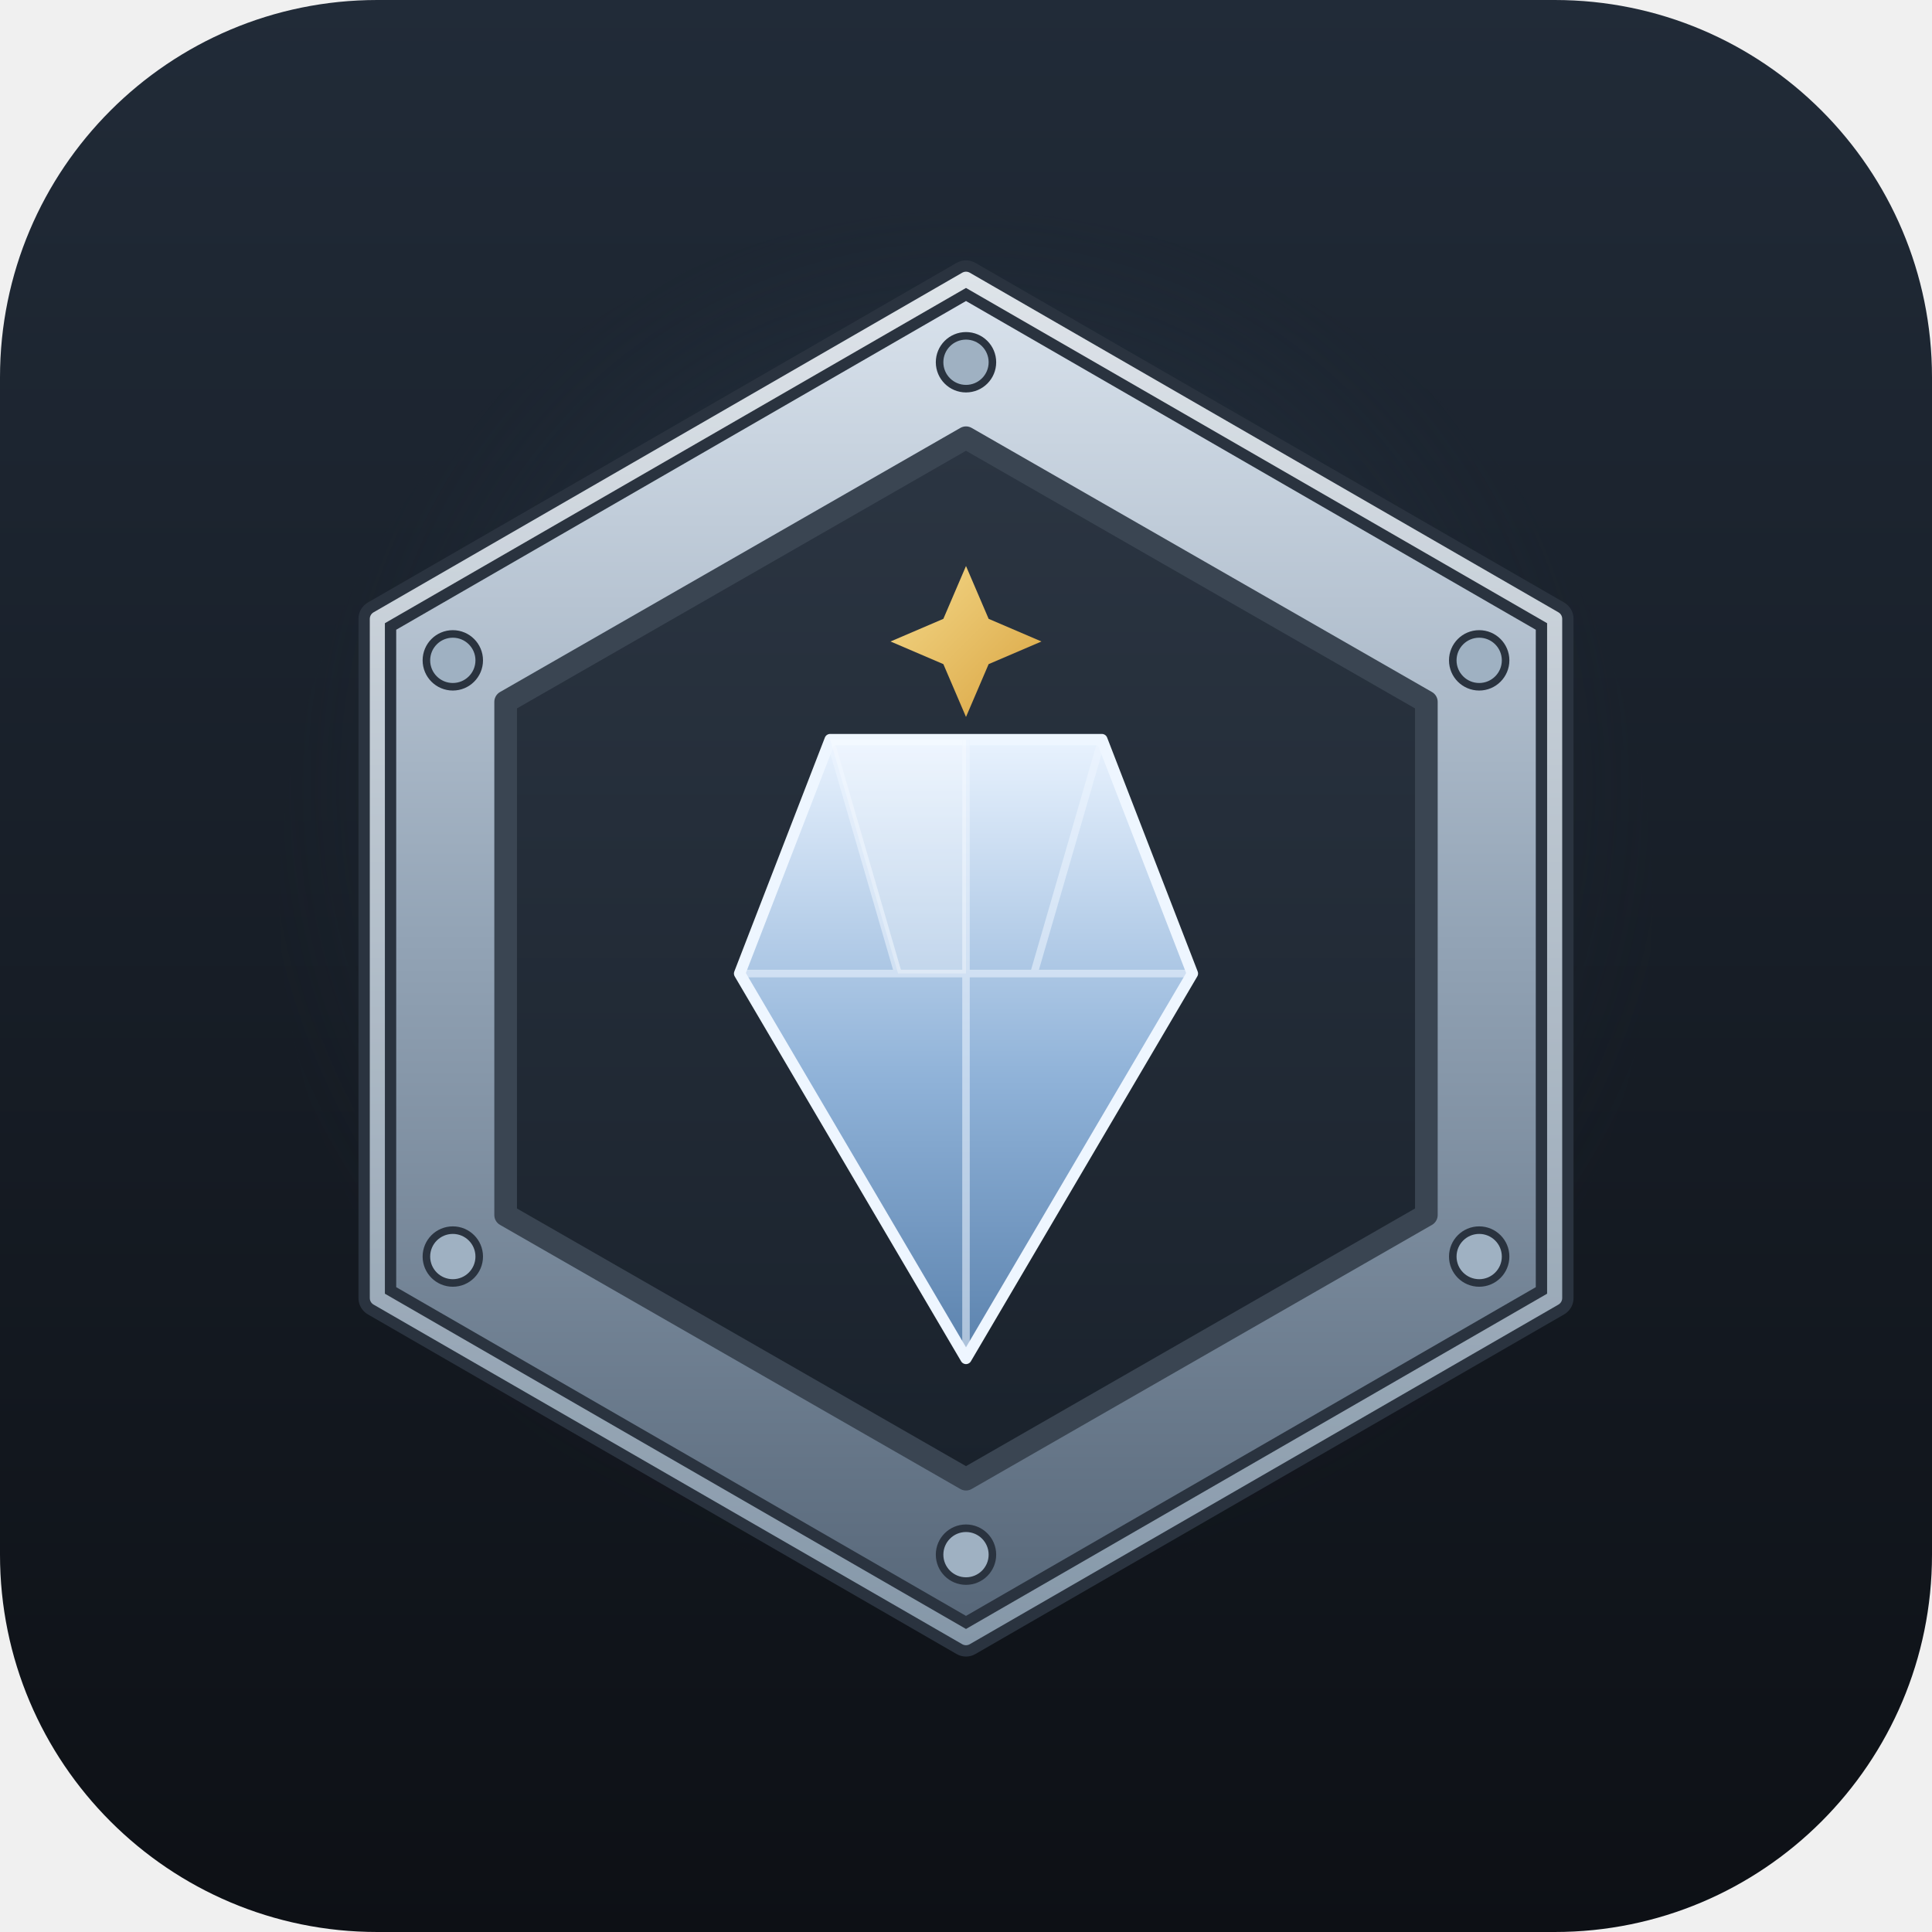
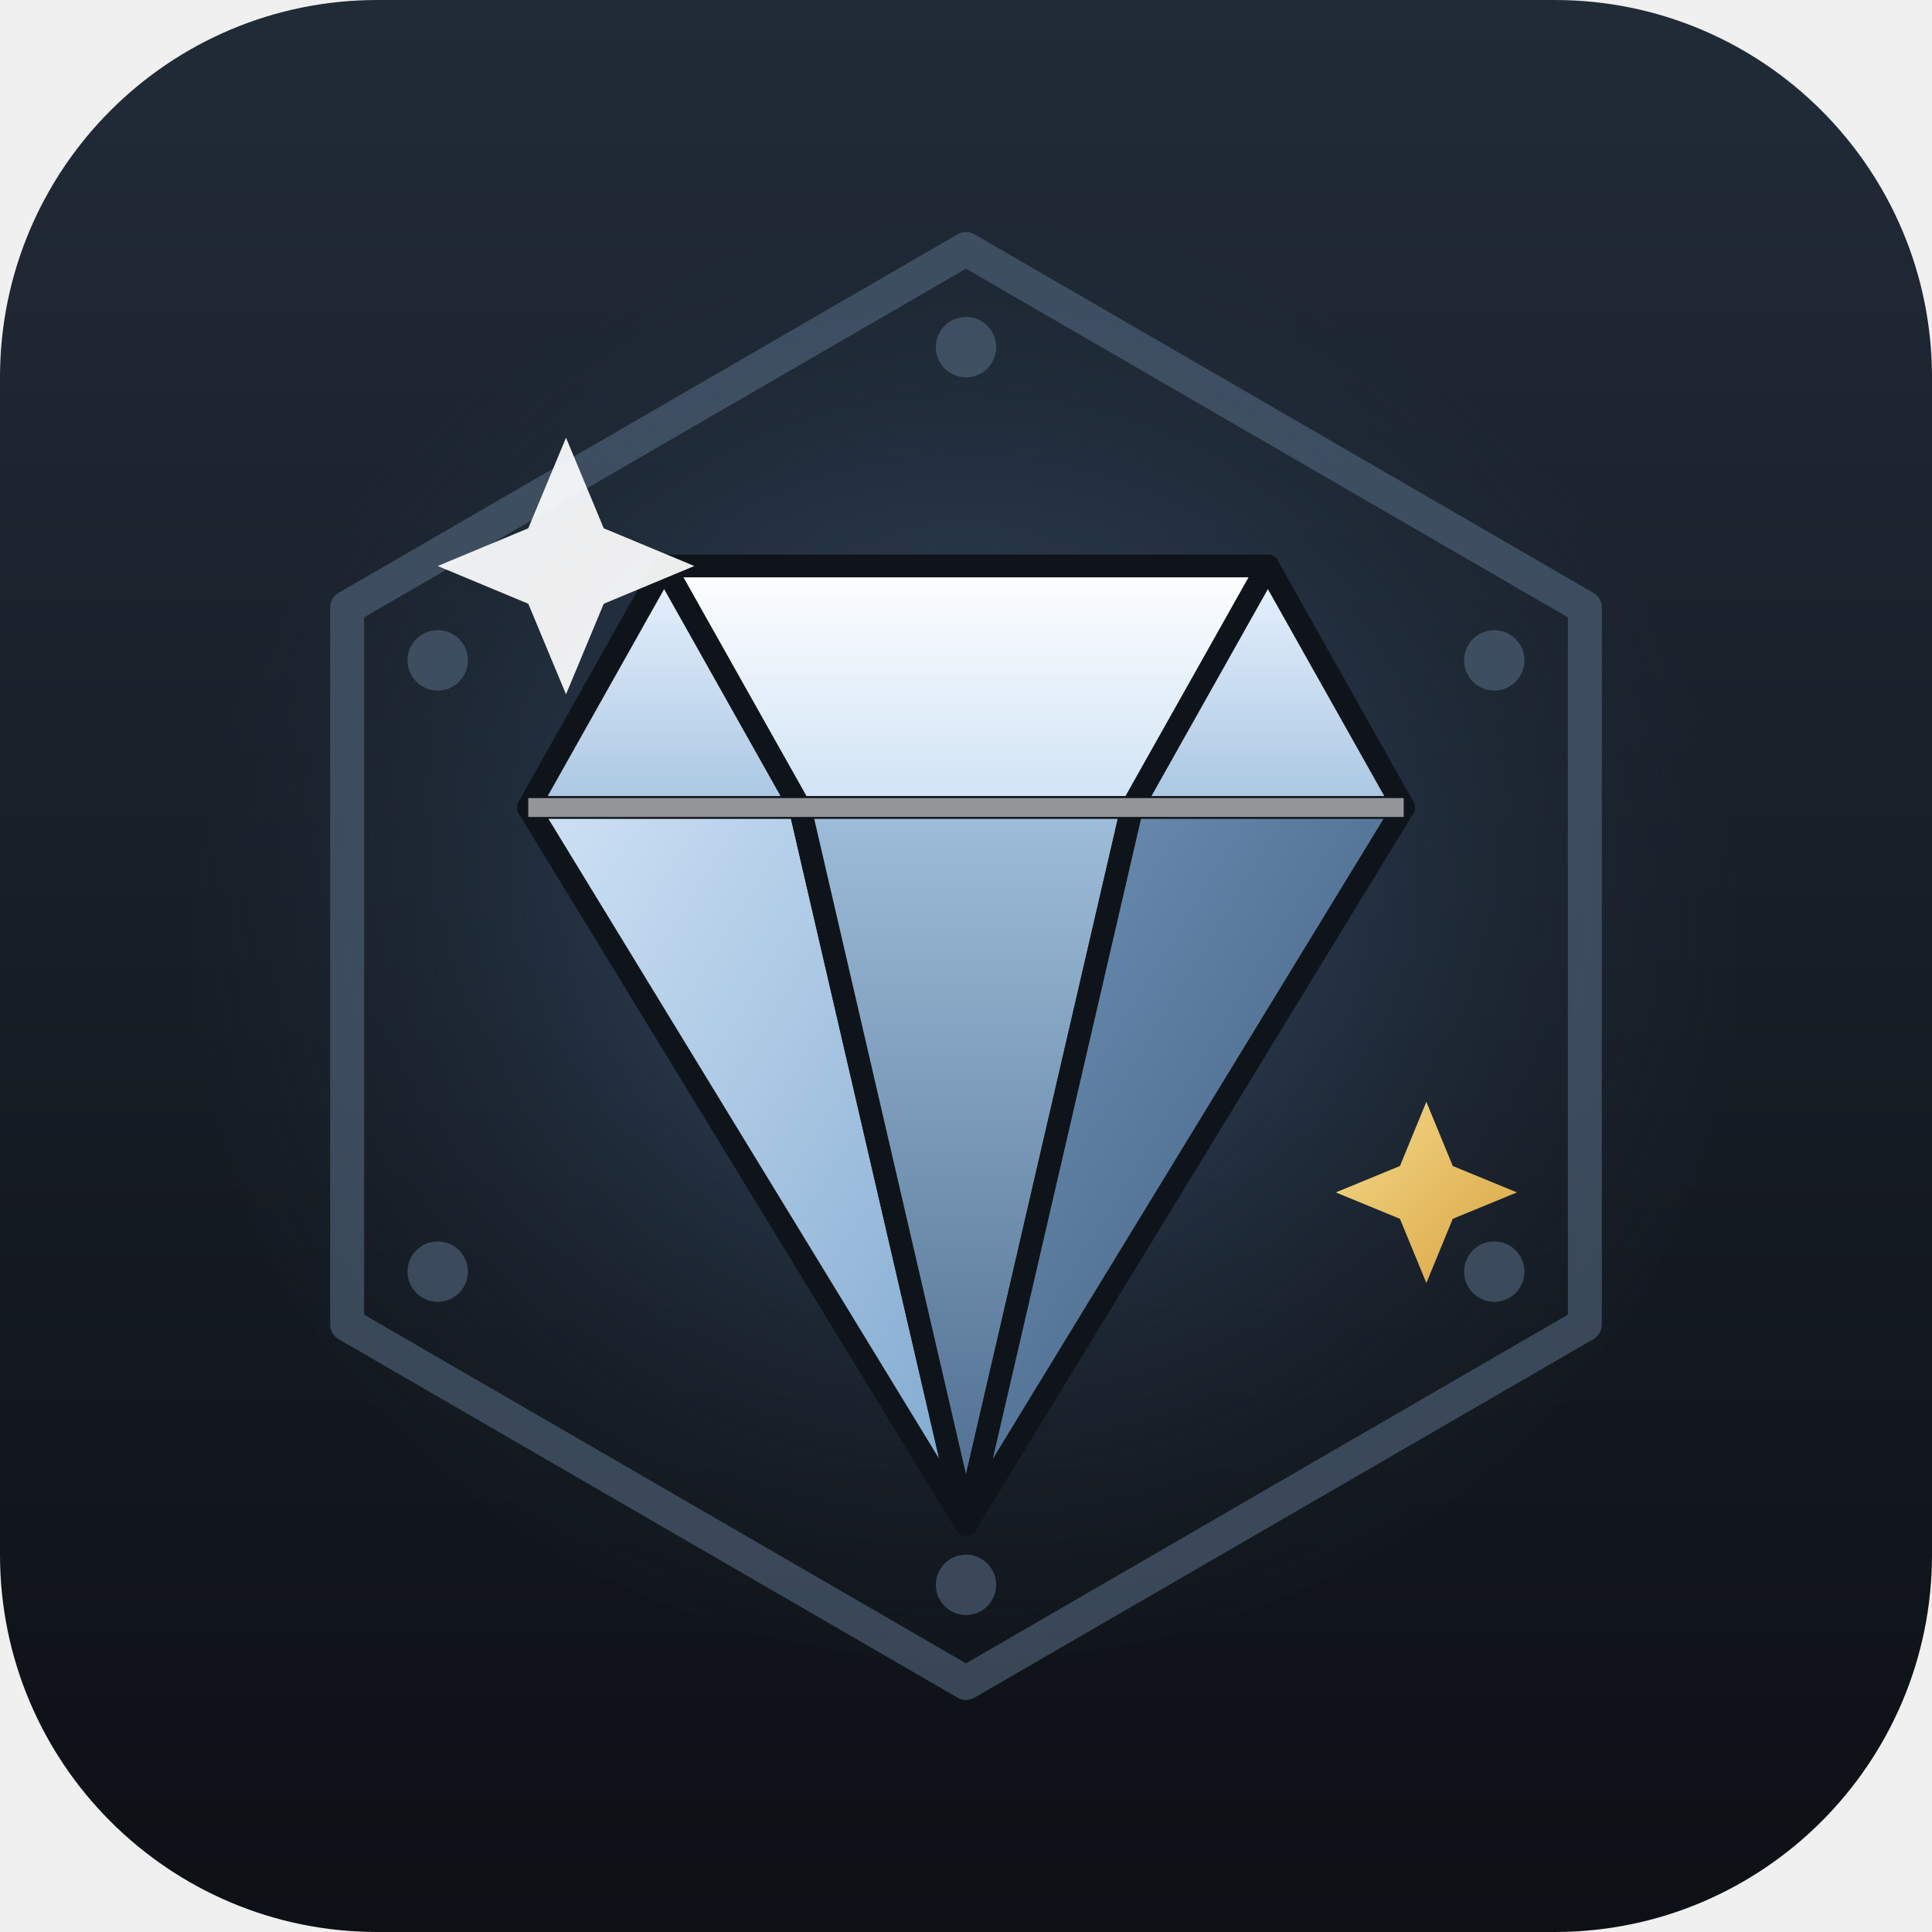
<svg xmlns="http://www.w3.org/2000/svg" viewBox="0 0 512 512">
  <defs>
-     <radialGradient id="glow" cx="50%" cy="42%" r="60%">
-       <stop offset="0%" stop-color="#33475d" />
-       <stop offset="100%" stop-color="#141920" stop-opacity="0" />
-     </radialGradient>
    <linearGradient id="bg" x1="0" y1="0" x2="0" y2="1">
      <stop offset="0%" stop-color="#212b38" />
      <stop offset="100%" stop-color="#0d1015" />
    </linearGradient>
-     <linearGradient id="steel" x1="0" y1="0" x2="0" y2="1">
-       <stop offset="0%" stop-color="#dbe4ee" />
-       <stop offset="48%" stop-color="#93a4b6" />
-       <stop offset="100%" stop-color="#556577" />
+     <radialGradient id="glow" cx="50%" cy="46%" r="60%">
+       <stop offset="0%" stop-color="#3d5878" />
+       <stop offset="100%" stop-color="#141920" stop-opacity="0" />
+     </radialGradient>
+     <linearGradient id="crownL" x1="0" y1="0" x2="0" y2="1">
+       <stop offset="0%" stop-color="#ffffff" />
+       <stop offset="100%" stop-color="#cfe2f5" />
    </linearGradient>
-     <linearGradient id="face" x1="0" y1="0" x2="0" y2="1">
-       <stop offset="0%" stop-color="#2b3542" />
-       <stop offset="100%" stop-color="#1a222c" />
+     <linearGradient id="crownM" x1="0" y1="0" x2="0" y2="1">
+       <stop offset="0%" stop-color="#e9f3ff" />
+       <stop offset="100%" stop-color="#a9c6e2" />
    </linearGradient>
-     <linearGradient id="rim" x1="0" y1="0" x2="0" y2="1">
-       <stop offset="0%" stop-color="#f2f7fc" />
-       <stop offset="100%" stop-color="#8fa2b4" />
+     <linearGradient id="pavL" x1="0" y1="0" x2="1" y2="1">
+       <stop offset="0%" stop-color="#cfe2f5" />
+       <stop offset="100%" stop-color="#7fa8cf" />
    </linearGradient>
-     <linearGradient id="gem" x1="0" y1="0" x2="0" y2="1">
-       <stop offset="0%" stop-color="#e8f2fe" />
-       <stop offset="55%" stop-color="#8fb2d8" />
-       <stop offset="100%" stop-color="#5b82ad" />
+     <linearGradient id="pavM" x1="0" y1="0" x2="0" y2="1">
+       <stop offset="0%" stop-color="#9dbdda" />
+       <stop offset="100%" stop-color="#4d6c8e" />
+     </linearGradient>
+     <linearGradient id="pavR" x1="0" y1="0" x2="1" y2="1">
+       <stop offset="0%" stop-color="#6f93b8" />
+       <stop offset="100%" stop-color="#3b5878" />
    </linearGradient>
    <linearGradient id="gold" x1="0" y1="0" x2="1" y2="1">
      <stop offset="0%" stop-color="#f4d98a" />
      <stop offset="100%" stop-color="#d9a441" />
    </linearGradient>
  </defs>
  <rect width="512" height="512" rx="100" fill="url(#bg)" />
-   <circle cx="256" cy="238" r="182" fill="url(#glow)" />
-   <polygon points="256,74 412,164 412,344 256,434 100,344 100,164" fill="url(#steel)" stroke="#2a333f" stroke-width="10" stroke-linejoin="round" />
-   <polygon points="256,74 412,164 412,344 256,434 100,344 100,164" fill="none" stroke="url(#rim)" stroke-width="4" stroke-linejoin="round" opacity="0.9" />
-   <polygon points="256,116 378,186 378,322 256,392 134,322 134,186" fill="url(#face)" stroke="#3a4552" stroke-width="6" stroke-linejoin="round" />
-   <g fill="#9fb1c2" stroke="#2a333f" stroke-width="2">
-     <circle cx="256" cy="96" r="7" />
-     <circle cx="392" cy="175" r="7" />
-     <circle cx="392" cy="333" r="7" />
-     <circle cx="256" cy="412" r="7" />
-     <circle cx="120" cy="333" r="7" />
-     <circle cx="120" cy="175" r="7" />
+   <ellipse cx="256" cy="250" rx="205" ry="190" fill="url(#glow)" />
+   <polygon points="256,66 420,161 420,351 256,446 92,351 92,161" fill="none" stroke="#54687e" stroke-width="9" stroke-linejoin="round" opacity="0.6" />
+   <g fill="#54687e" opacity="0.6">
+     <circle cx="256" cy="92" r="8" />
+     <circle cx="396" cy="175" r="8" />
+     <circle cx="396" cy="337" r="8" />
+     <circle cx="256" cy="420" r="8" />
+     <circle cx="116" cy="337" r="8" />
+     <circle cx="116" cy="175" r="8" />
  </g>
-   <polygon points="220,196 292,196 316,258 256,360 196,258" fill="url(#gem)" stroke="#eef6ff" stroke-width="3" stroke-linejoin="round" />
-   <g stroke="#eef6ff" stroke-width="2" opacity="0.55" fill="none" stroke-linejoin="round">
-     <line x1="196" y1="258" x2="316" y2="258" />
-     <line x1="220" y1="196" x2="238" y2="258" />
-     <line x1="292" y1="196" x2="274" y2="258" />
-     <line x1="256" y1="196" x2="256" y2="360" />
-     <line x1="196" y1="258" x2="256" y2="360" />
-     <line x1="316" y1="258" x2="256" y2="360" />
+   <g stroke="#0f141a" stroke-width="6" stroke-linejoin="round">
+     <polygon points="176,150 336,150 372,214 140,214" fill="url(#crownM)" />
+     <polygon points="176,150 336,150 300,214 212,214" fill="url(#crownL)" />
+     <polygon points="140,214 212,214 256,404" fill="url(#pavL)" />
+     <polygon points="212,214 300,214 256,404" fill="url(#pavM)" />
+     <polygon points="300,214 372,214 256,404" fill="url(#pavR)" />
  </g>
-   <polygon points="220,196 256,196 256,258 238,258" fill="#ffffff" opacity="0.28" />
-   <path d="M256 150 l6 14 14 6 -14 6 -6 14 -6 -14 -14 -6 14 -6 z" fill="url(#gold)" />
+   <line x1="140" y1="214" x2="372" y2="214" stroke="#ffffff" stroke-width="5" opacity="0.55" />
+   <path d="M150 116 l10 24 24 10 -24 10 -10 24 -10 -24 -24 -10 24 -10 z" fill="#ffffff" opacity="0.92" />
+   <path d="M378 292 l7 17 17 7 -17 7 -7 17 -7 -17 -17 -7 17 -7 z" fill="url(#gold)" />
</svg>
